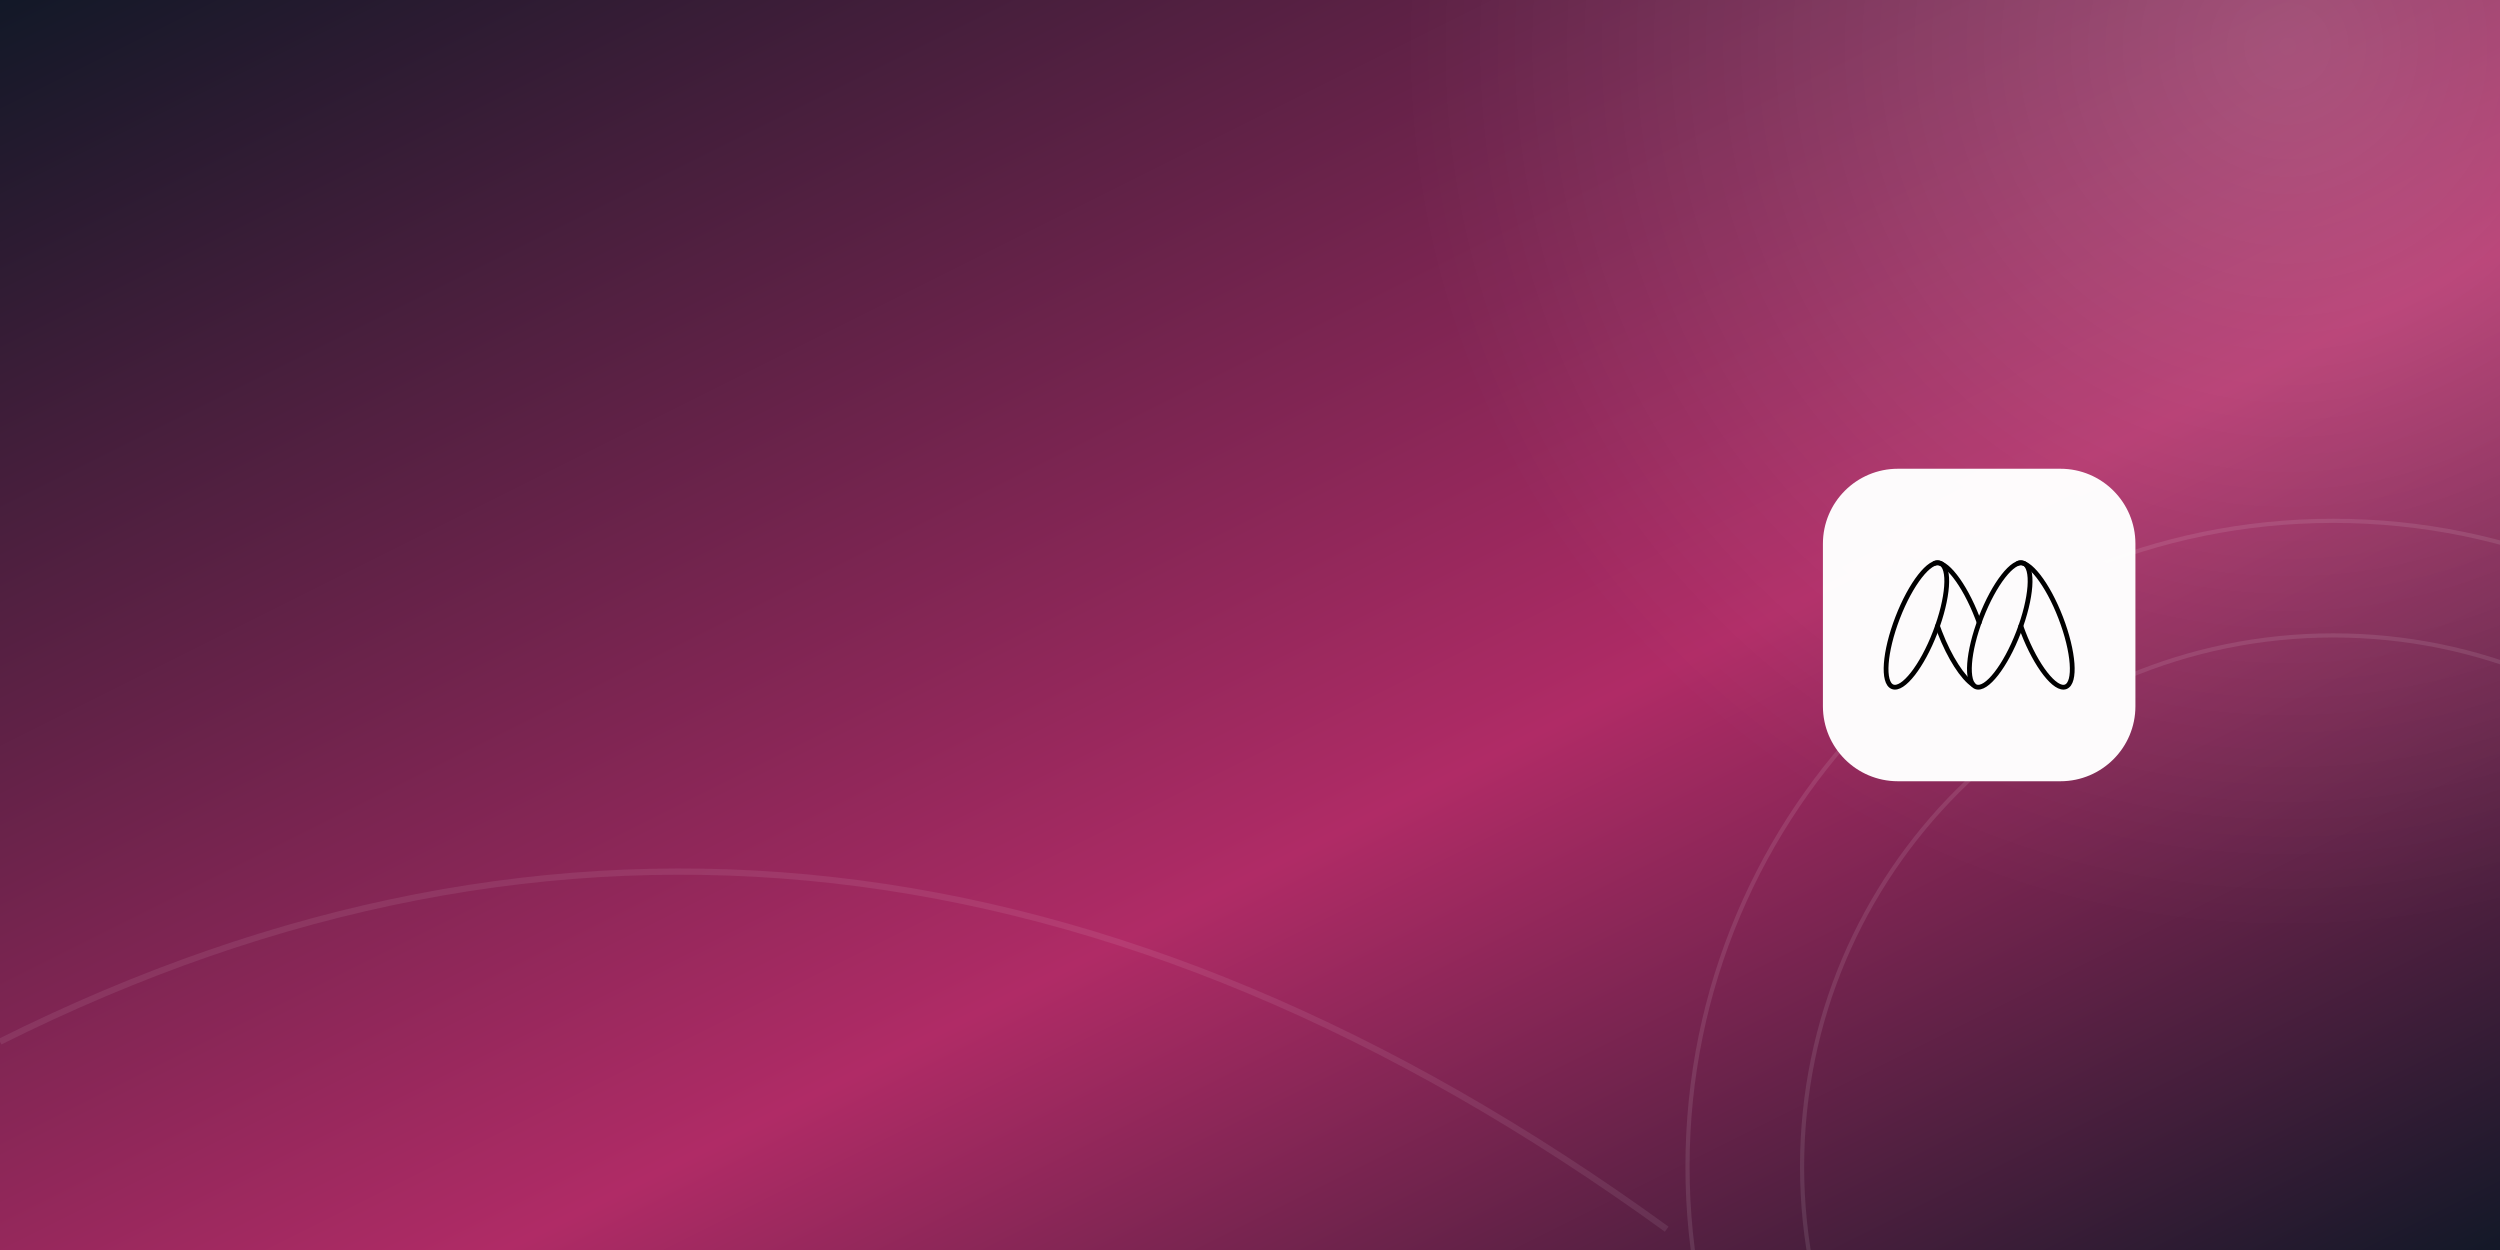
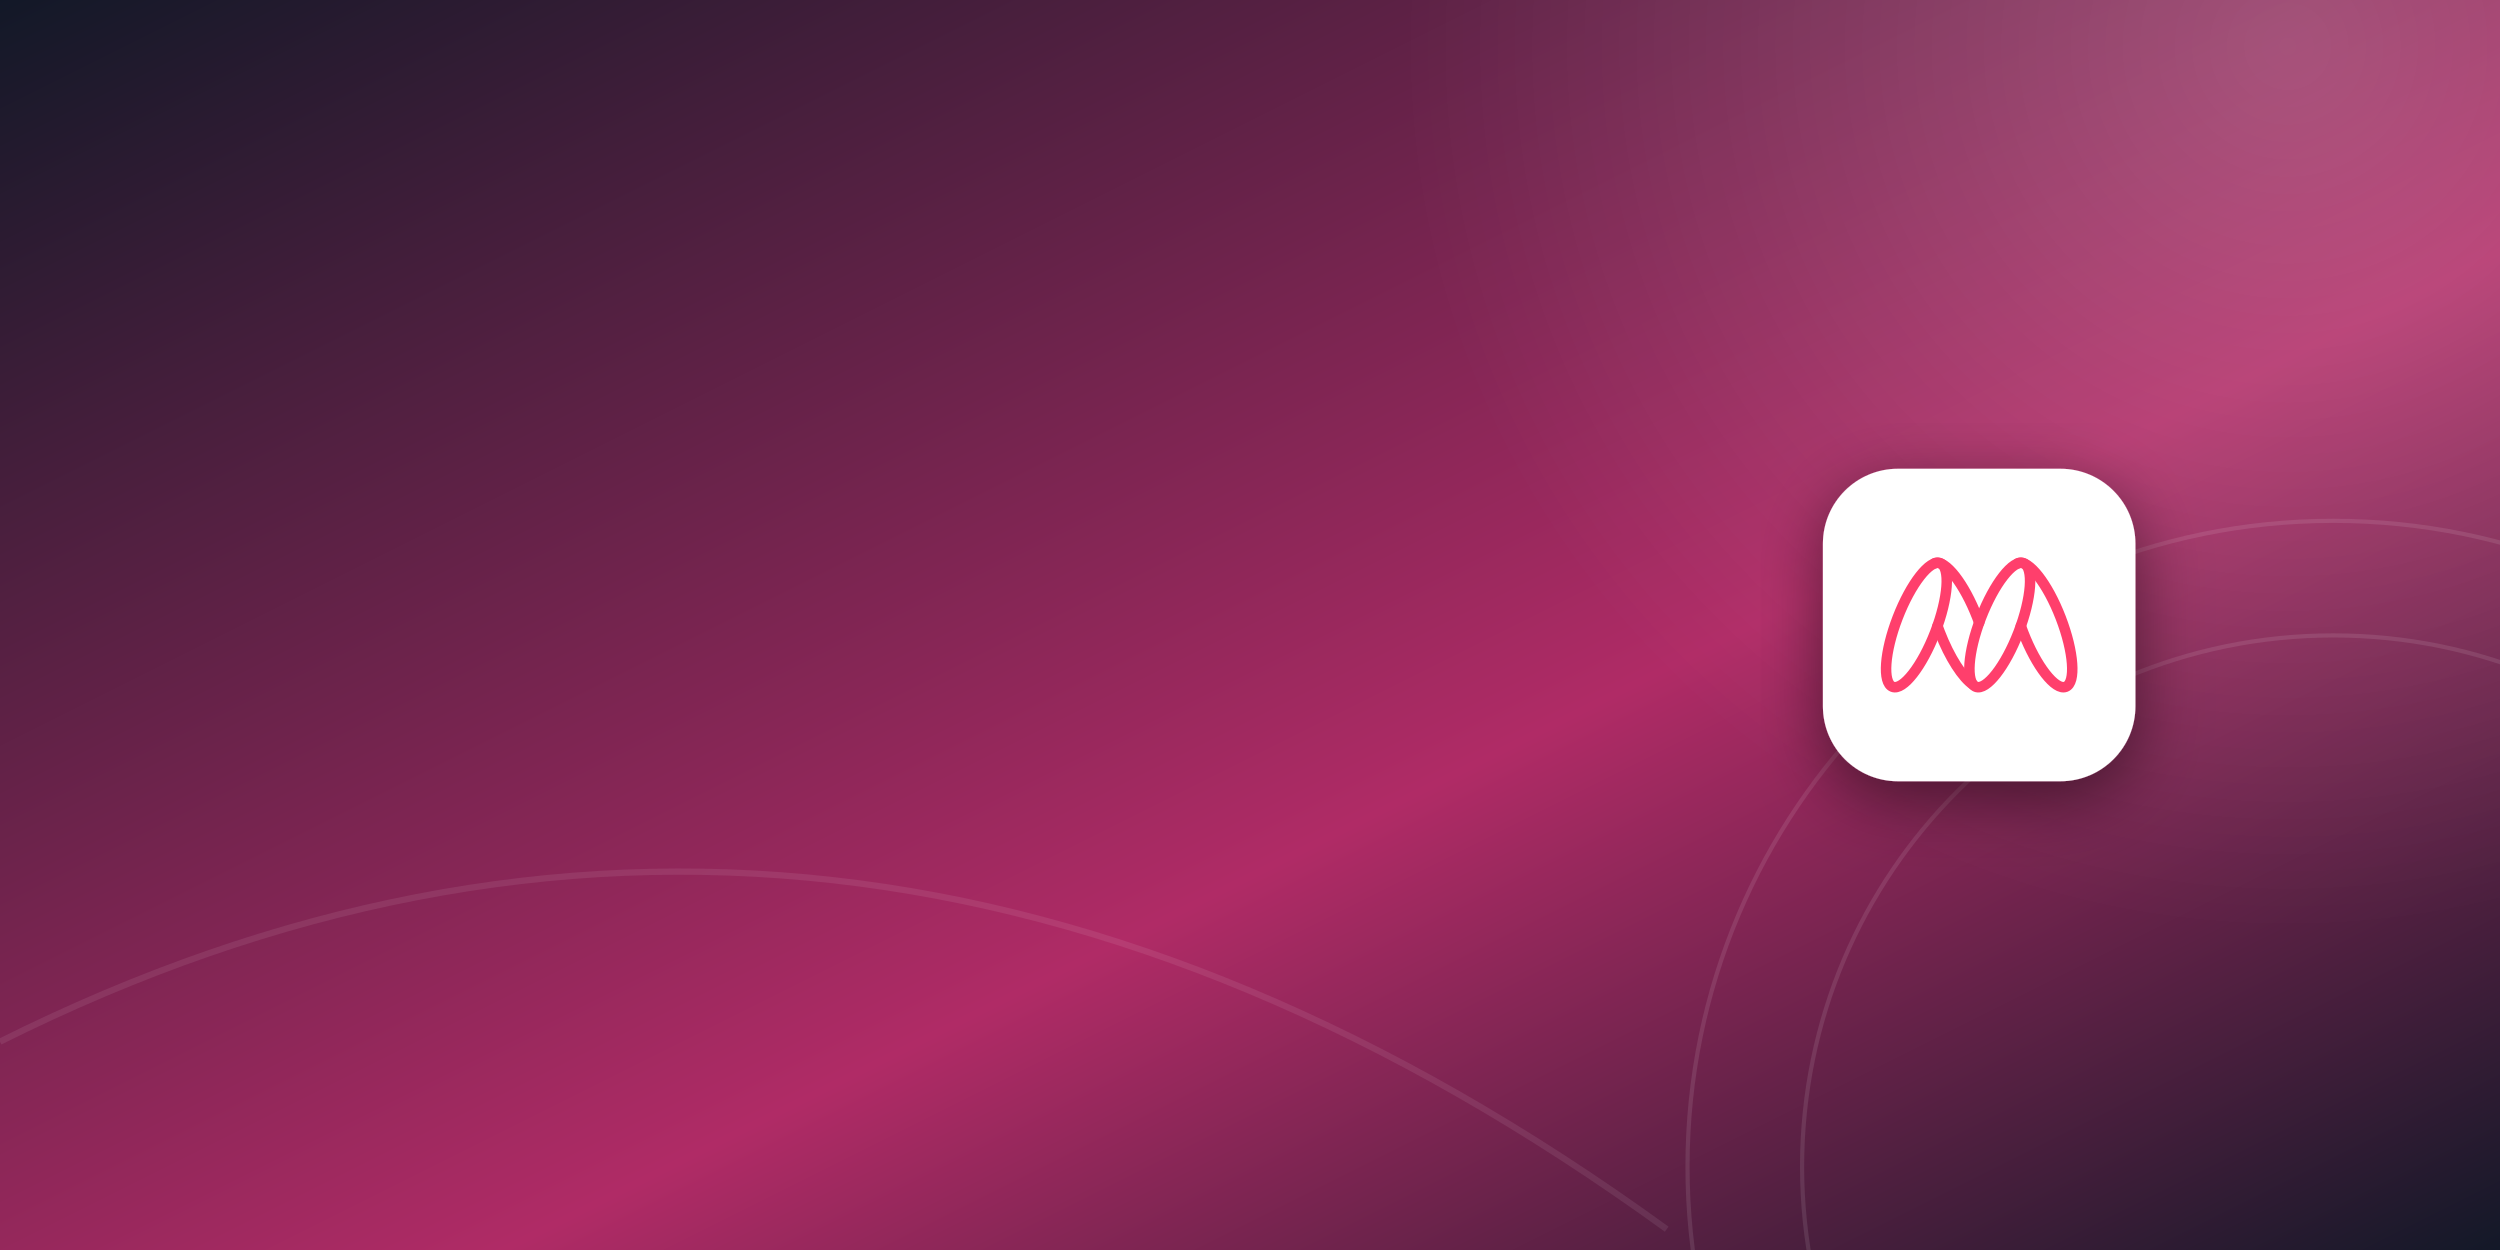
<svg xmlns="http://www.w3.org/2000/svg" width="1200" height="600" viewBox="0 0 1200 600" role="img" aria-labelledby="title">
  <defs>
    <linearGradient id="base" x2="1" y2="1">
      <stop stop-color="#111827" />
      <stop offset=".6" stop-color="#b02b66" />
      <stop offset="1" stop-color="#111827" />
    </linearGradient>
    <radialGradient id="shine">
      <stop stop-color="#ffffff" stop-opacity=".2" />
      <stop offset="1" stop-color="#ffffff" stop-opacity="0" />
    </radialGradient>
+     <filter id="bShad" x="-20%" y="-20%" width="150%" height="150%">
+       <feDropShadow dx="0" dy="8" stdDeviation="16" flood-color="#000000" flood-opacity="0.5" />
+     </filter>
  </defs>
  <rect width="1200" height="600" fill="url(#base)" />
  <circle cx="1100" cy="20" r="430" fill="url(#shine)" />
  <circle cx="1120" cy="560" r="310" fill="none" stroke="#fff" stroke-opacity=".1" stroke-width="2" />
  <circle cx="1120" cy="560" r="255" fill="none" stroke="#fff" stroke-opacity=".1" stroke-width="2" />
  <path d="M0 500 Q400 300 800 590" fill="none" stroke="#fff" stroke-opacity=".08" stroke-width="3" />
-   <rect x="875" y="225" width="150" height="150" rx="36" fill="#ffffff" fill-opacity="0.98" />
+   <rect x="875" y="225" width="150" height="150" rx="36" fill="#ffffff" filter="url(#bShad)" />
  <svg x="895" y="245" width="110" height="110" viewBox="0 0 48 48">
    <defs>
-       <style>.a{fill:none;stroke:#000000;stroke-linecap:round;stroke-linejoin:round;}</style>
+       <style>.a{fill:none;stroke:#ff3f6c;stroke-width:2.2;stroke-linecap:round;stroke-linejoin:round;}</style>
    </defs>
    <ellipse class="a" cx="28.311" cy="24" rx="13.871" ry="4.22" transform="translate(-4.2652 41.7848) rotate(-68.9201)" />
    <path class="a" d="M32.727,24.215q.227.646.48,1.302c2.755,7.148,6.752,12.264,8.926,11.425s1.704-7.312-1.052-14.461S34.33,10.219,32.155,11.057" />
    <ellipse class="a" cx="10.856" cy="24" rx="13.871" ry="4.22" transform="translate(-15.4426 25.4973) rotate(-68.9201)" />
    <path class="a" d="M15.272,24.215q.227.646.48,1.302c2.06,5.343,4.813,9.551,6.98,10.985" />
    <path class="a" d="M24.001,23.489q-.18-.501-.375-1.007C20.87,15.334,16.874,10.219,14.699,11.057" />
  </svg>
</svg>
